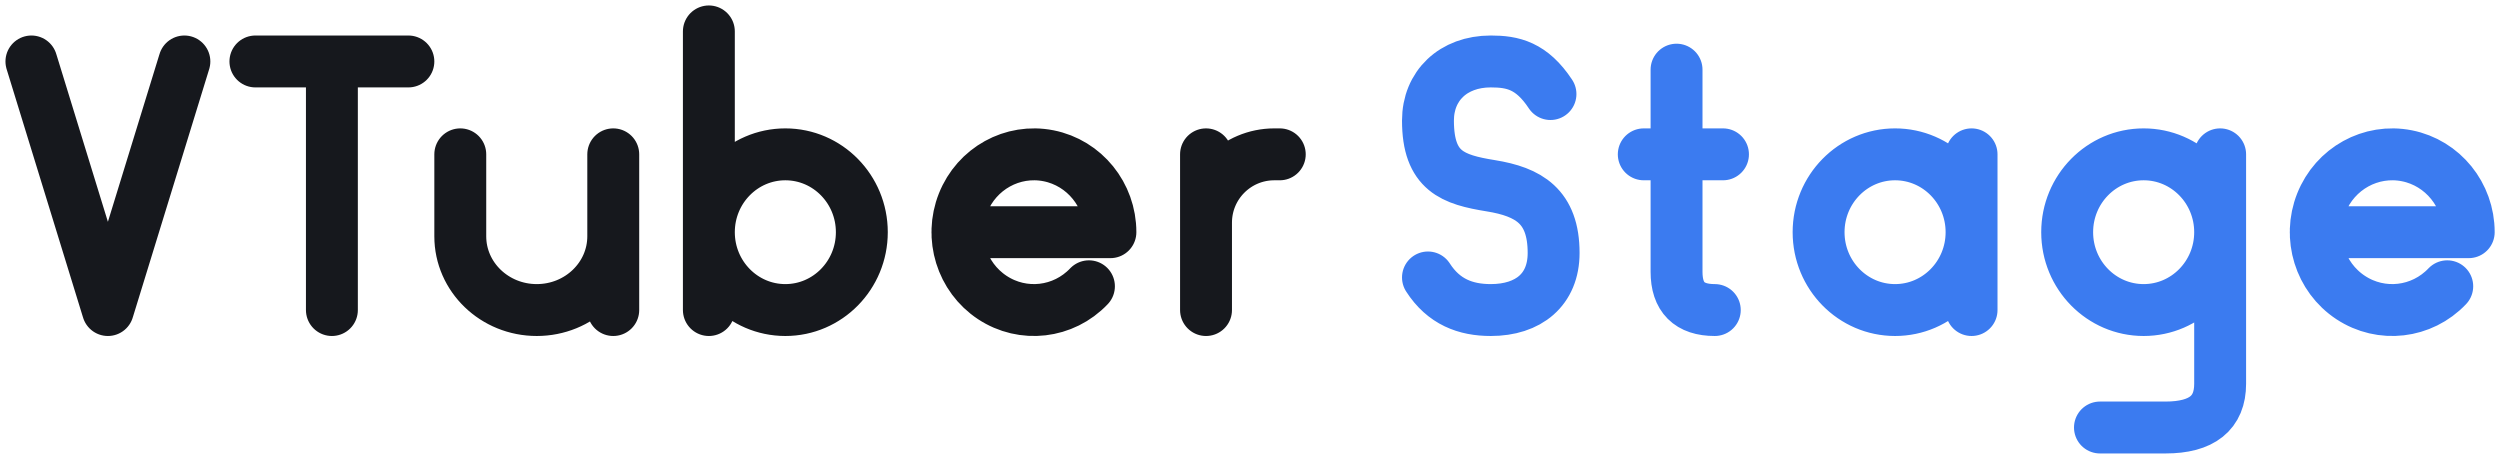
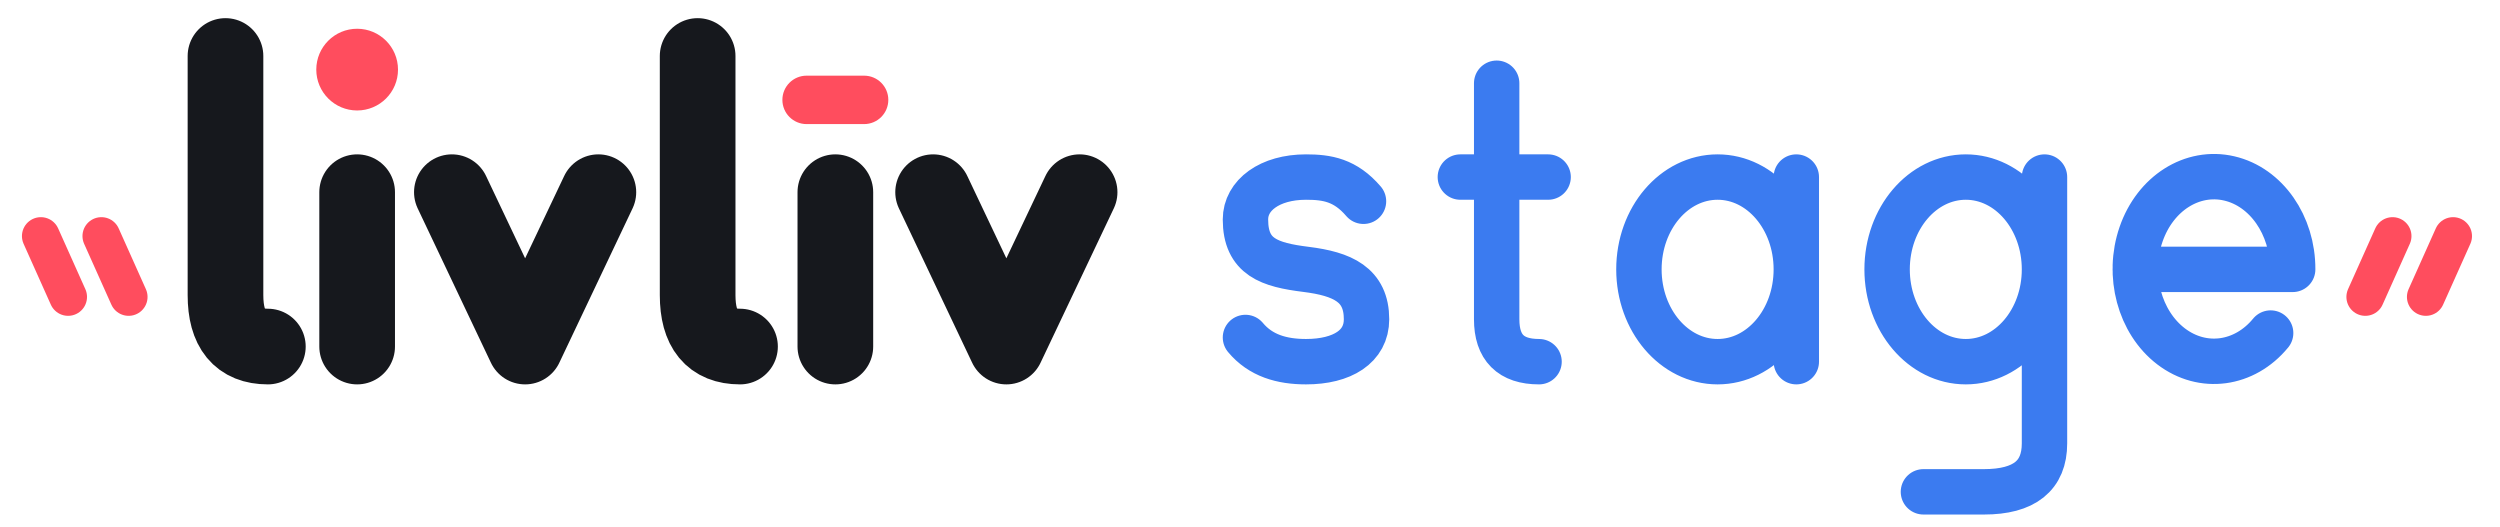
- <svg xmlns="http://www.w3.org/2000/svg" viewBox="-11.5 48.0 915.2 168.0" role="img" aria-label="VTuber Stage by LivLiv">
-   <path d="M0.00 70.50L28.00 161.50L56.00 70.50M82.00 70.50H138.00M110.00 70.50V161.50M157.00 104.50V134.50A28.0 27.0 0 0 0 213.00 134.50M213.00 104.50V161.50M248.00 59.50V161.50M248.00 133.00A28.0 28.5 0 1 0 304.00 133.00A28.0 28.5 0 1 0 248.00 133.00M339.00 133.00H395.00A28.0 28.5 0 1 0 387.14 152.80M430.00 104.50V161.50M430.00 129.50A25.0 25.0 0 0 1 455.00 104.50H457.00" stroke="#16181d" fill="none" stroke-width="19.0" stroke-linecap="round" stroke-linejoin="round" />
-   <path d="M556.10 82.43C549.20 71.99 542.30 70.50 534.25 70.50C520.45 70.50 511.25 79.45 511.25 92.13C511.25 110.78 520.45 113.76 534.25 116.00C548.05 118.24 557.25 123.46 557.25 140.61C557.25 154.04 548.05 161.50 534.25 161.50C525.05 161.50 517.00 158.52 511.25 149.57M602.25 73.50V147.50Q602.25 161.50 616.25 161.50M590.25 104.50H619.25M654.25 133.00A28.0 28.5 0 1 0 710.25 133.00A28.0 28.5 0 1 0 654.25 133.00M710.25 104.50V161.50M745.25 133.00A28.0 28.5 0 1 0 801.25 133.00A28.0 28.5 0 1 0 745.25 133.00M801.25 104.50V188.50Q801.25 204.50 781.25 204.50H757.25M836.25 133.00H892.25A28.0 28.5 0 1 0 884.39 152.80" stroke="#3b7bf0" fill="none" stroke-width="19.0" stroke-linecap="round" stroke-linejoin="round" />
+ <svg xmlns="http://www.w3.org/2000/svg" viewBox="27 44 826.0 174.0" role="img" aria-label="LivLiv Stage">
+   <path d="M101.5 62.5V141.5Q101.5 158.5 115.5 158.5 M145 107.5V158.5 M176.3 107.5L200.5 158.5L224.7 107.5 M257.5 62.5V141.5Q257.5 158.5 271.5 158.5 M303 107.5V158.5 M335.3 107.5L359.5 158.5L383.7 107.5" fill="none" stroke="#16181d" stroke-width="25" stroke-linecap="round" stroke-linejoin="round" />
+   <path d="M40.5 122.0L49.5 142.1 M60.5 122.0L69.5 142.1 M817.5 122.0L808.5 142.1 M837.5 122.0L828.5 142.1" fill="none" stroke="#ff4d5e" stroke-width="12.5" stroke-linecap="round" stroke-linejoin="round" />
+   <circle cx="145" cy="67" r="13.5" fill="#ff4d5e" />
+   <rect x="285.5" y="69.0" width="35" height="16" rx="8.0" fill="#ff4d5e" />
+   <path d="M477.5 110.5C471.5 103.5 465.5 102.5 458.5 102.5C446.5 102.5 438.5 108.5 438.5 116.5C438.5 129.0 446.5 131.5 458.5 133.0C470.5 134.5 478.5 138.0 478.5 149.5C478.5 158.5 470.5 163.5 458.5 163.5C450.5 163.5 443.5 161.5 438.5 155.5 M521.5 71.5V149.5Q521.5 163.5 535.5 163.5M509.5 102.5H538.5 M568.5 133.0A26.0 30.5 0 1 0 620.5 133.0A26.0 30.5 0 1 0 568.5 133.0M620.5 102.5V163.5 M650.5 133.0A26.0 30.5 0 1 0 702.5 133.0A26.0 30.5 0 1 0 650.5 133.0M702.5 102.5V190.5Q702.5 206.5 682.5 206.5H662.5 M732.5 133.0H784.5A26.0 30.5 0 1 0 777.22 154.04" fill="none" stroke="#3b7bf0" stroke-width="15" stroke-linecap="round" stroke-linejoin="round" />
</svg>
